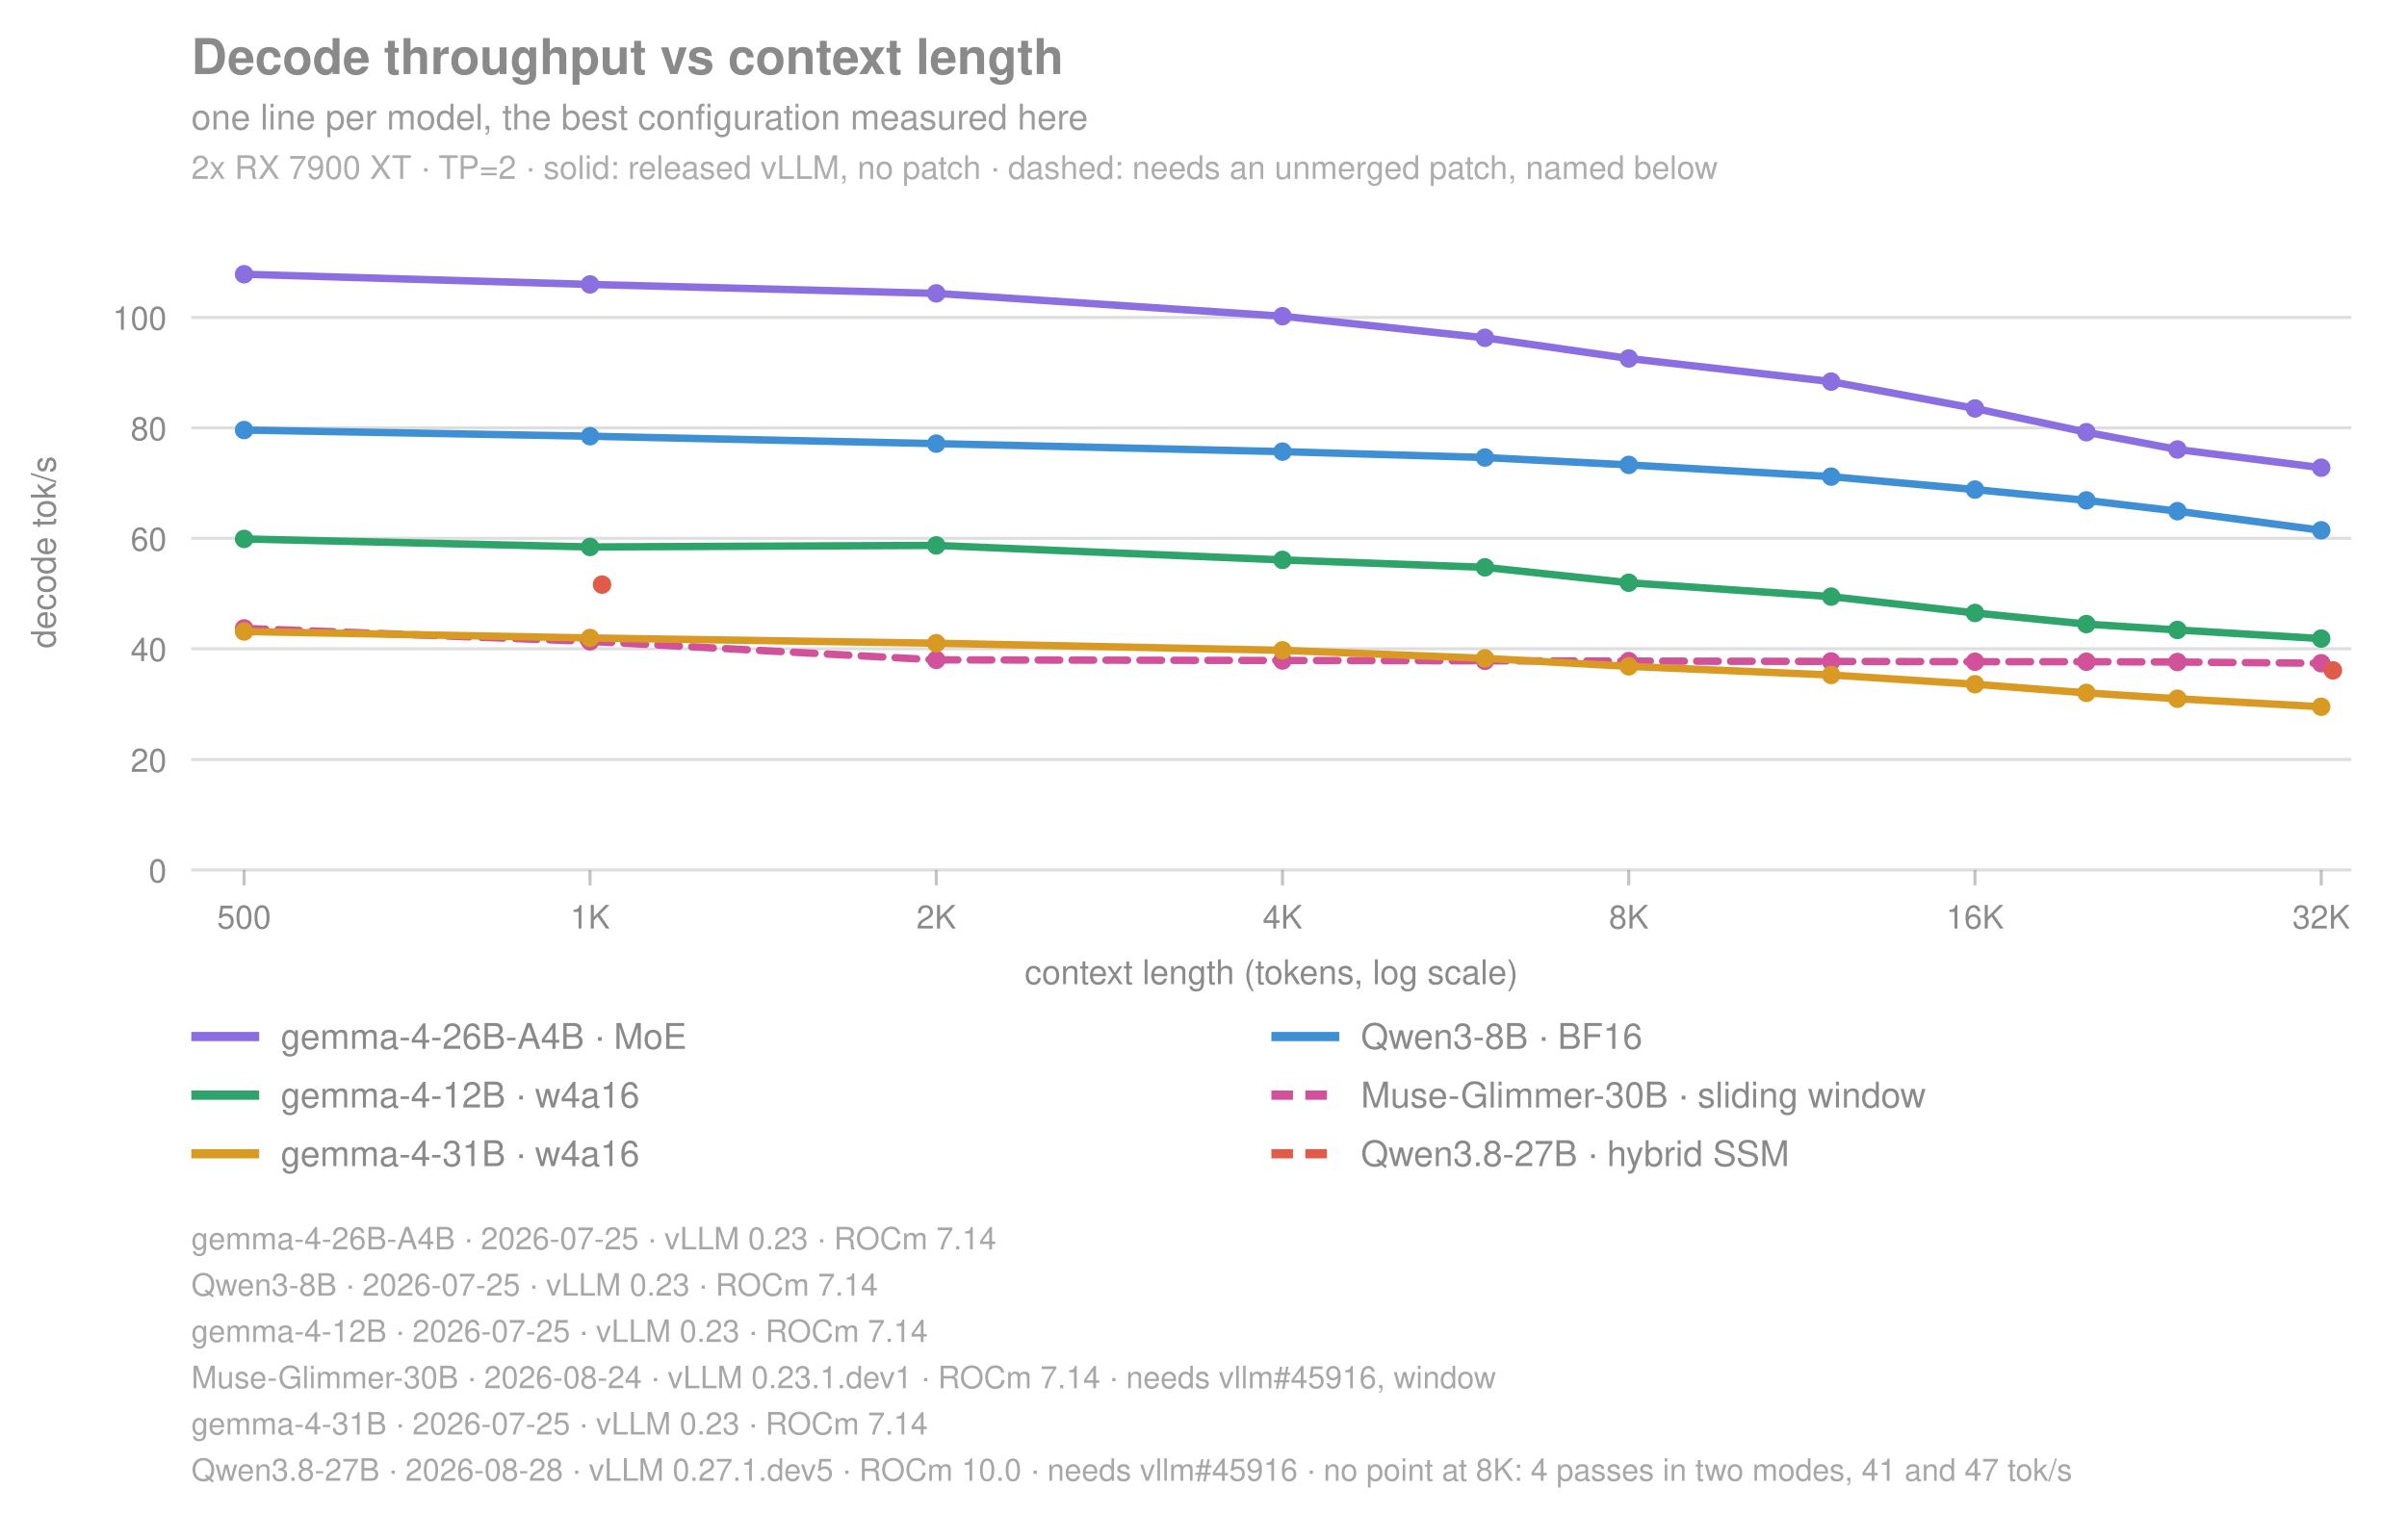
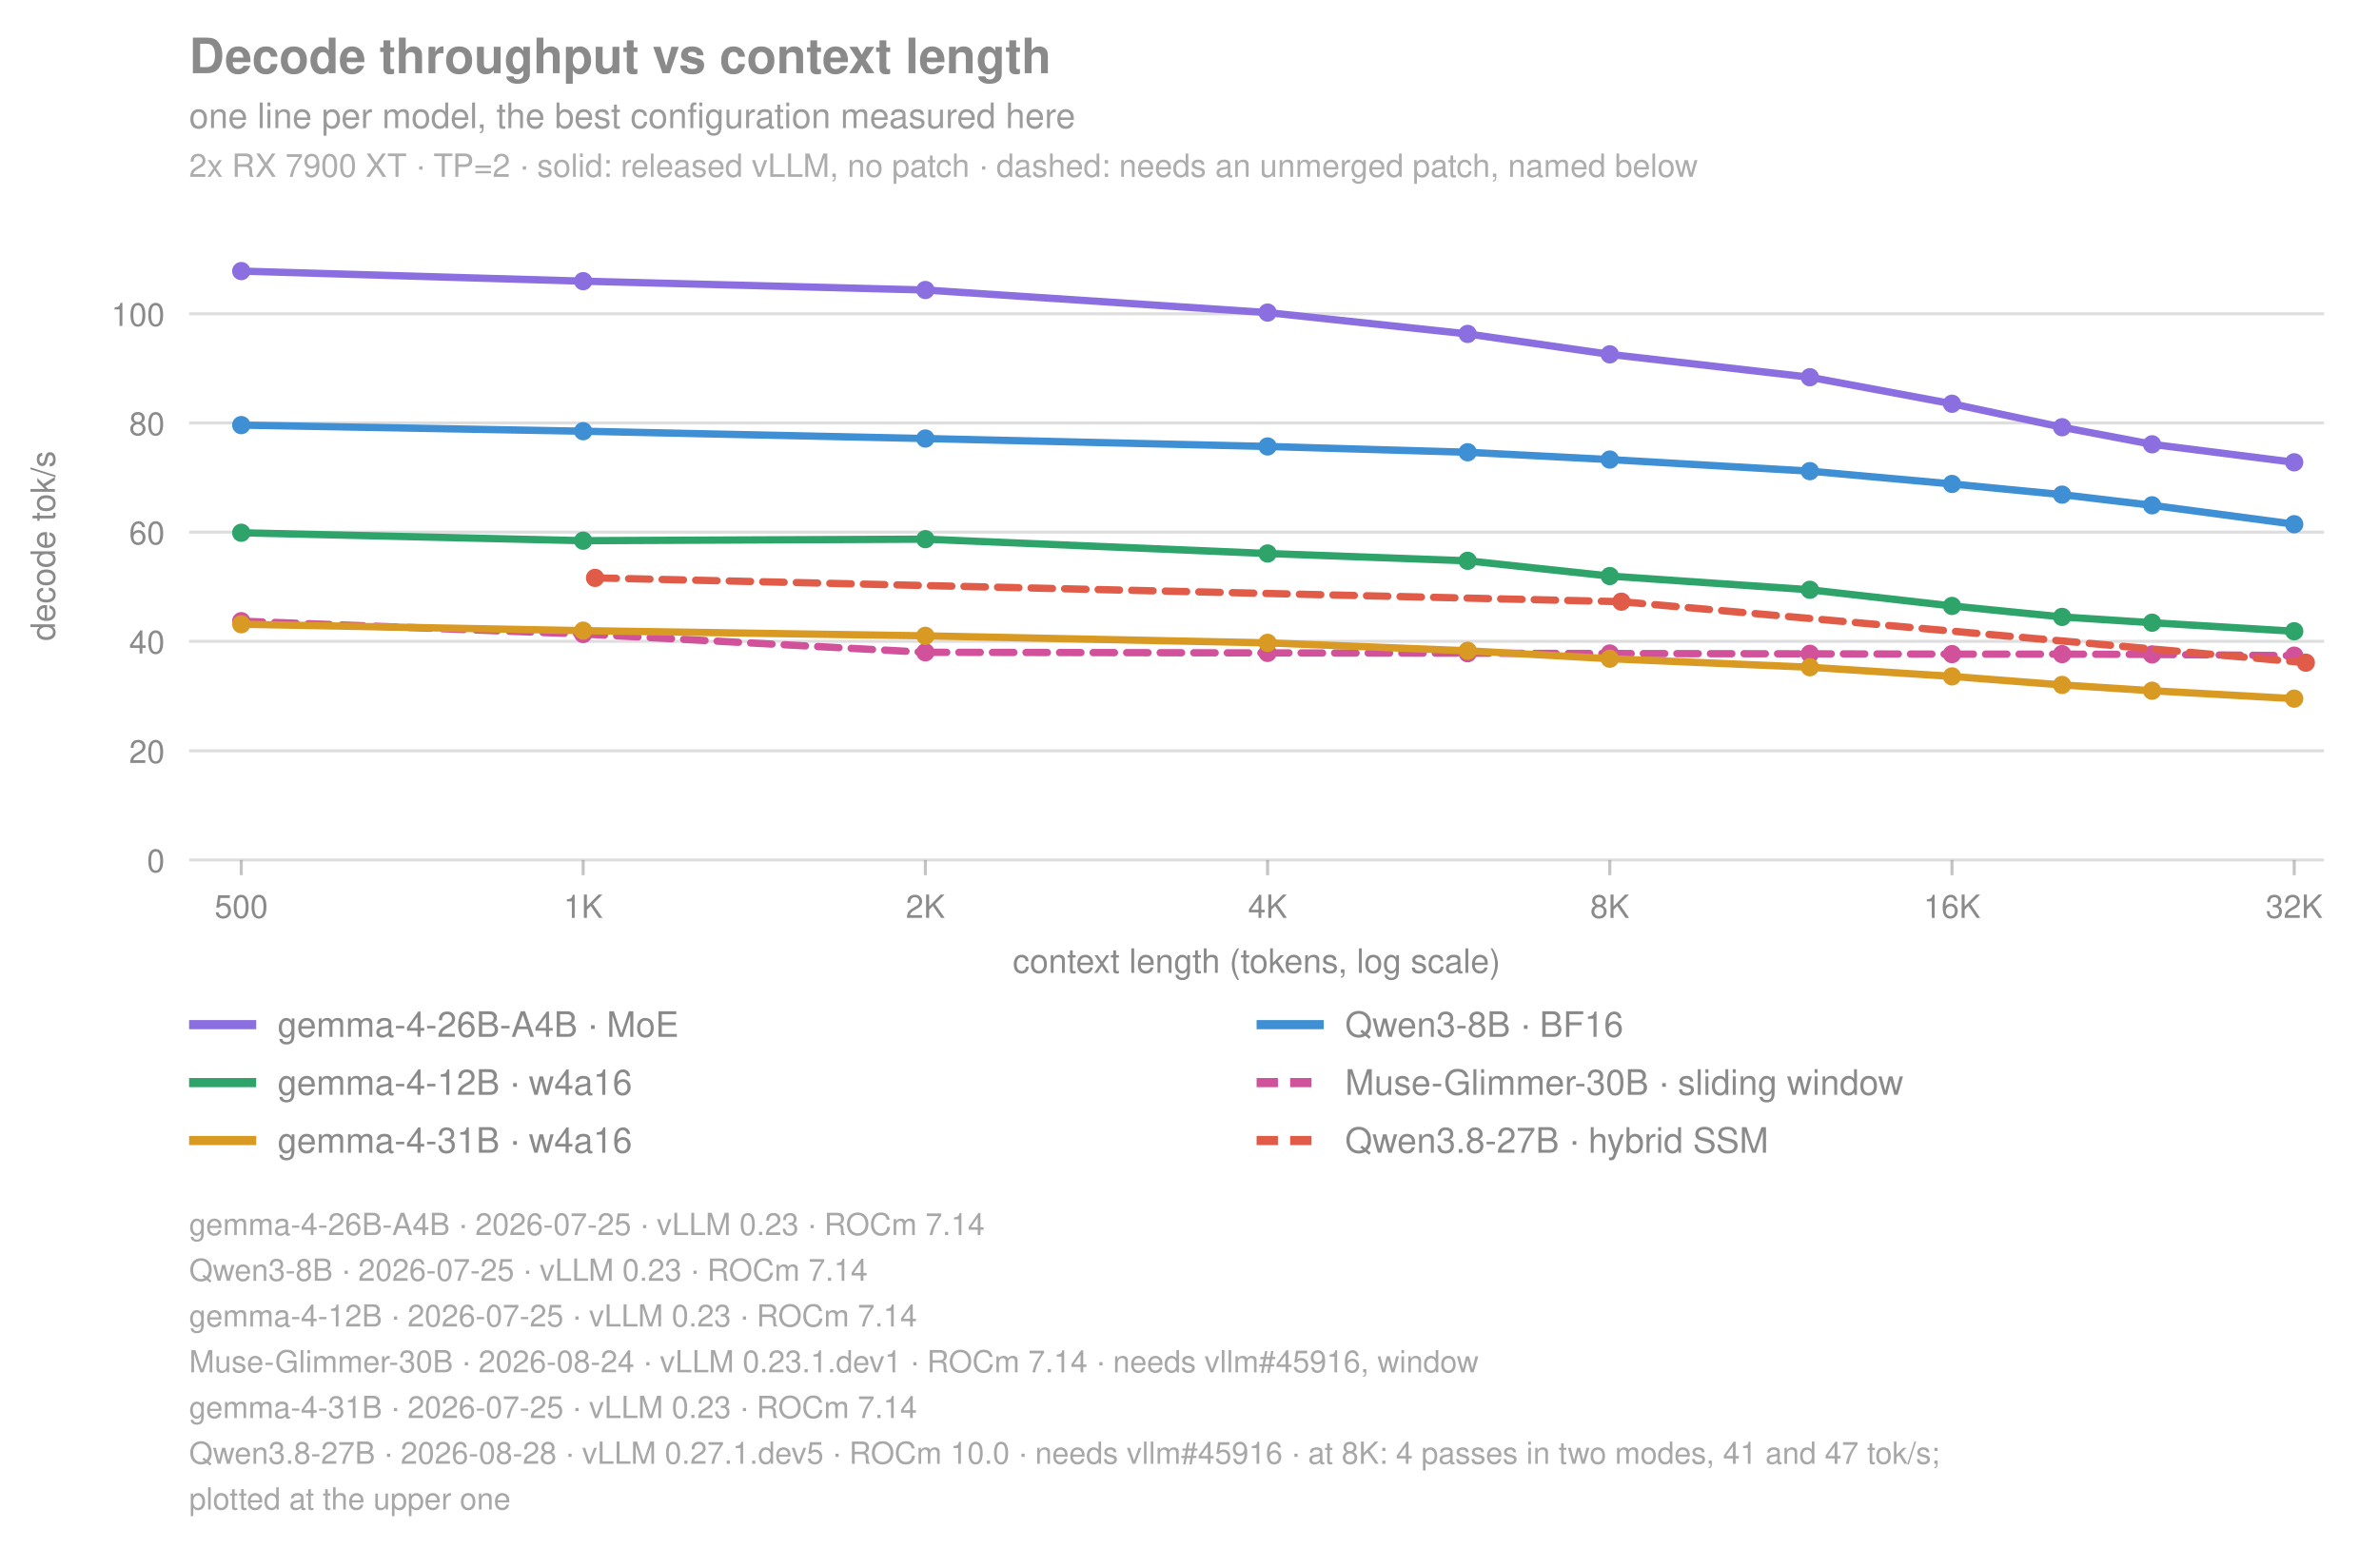
- <svg xmlns="http://www.w3.org/2000/svg" viewBox="0 0 780 499" width="780" height="499" font-family="-apple-system,BlinkMacSystemFont,Segoe UI,Helvetica,Arial,sans-serif">
+ <svg xmlns="http://www.w3.org/2000/svg" viewBox="0 0 780 514" width="780" height="514" font-family="-apple-system,BlinkMacSystemFont,Segoe UI,Helvetica,Arial,sans-serif">
  <text x="62" y="24" font-size="16" font-weight="700" fill="#8a8a8a">Decode throughput vs context length</text>
  <text x="62" y="42" font-size="11.5" fill="#8a8a8a" opacity=".85">one line per model, the best configuration measured here</text>
  <text x="62" y="58" font-size="10.5" fill="#8a8a8a" opacity=".7">2x RX 7900 XT · TP=2 · solid: released vLLM, no patch · dashed: needs an unmerged patch, named below</text>
  <line x1="62" y1="282.0" x2="762" y2="282.0" stroke="#8a8a8a" stroke-width="1" opacity=".28" />
  <text x="54" y="286.0" font-size="10.5" fill="#8a8a8a" text-anchor="end">0</text>
  <line x1="62" y1="246.2" x2="762" y2="246.2" stroke="#8a8a8a" stroke-width="1" opacity=".28" />
  <text x="54" y="250.2" font-size="10.5" fill="#8a8a8a" text-anchor="end">20</text>
  <line x1="62" y1="210.3" x2="762" y2="210.3" stroke="#8a8a8a" stroke-width="1" opacity=".28" />
  <text x="54" y="214.3" font-size="10.5" fill="#8a8a8a" text-anchor="end">40</text>
  <line x1="62" y1="174.5" x2="762" y2="174.5" stroke="#8a8a8a" stroke-width="1" opacity=".28" />
  <text x="54" y="178.5" font-size="10.5" fill="#8a8a8a" text-anchor="end">60</text>
  <line x1="62" y1="138.7" x2="762" y2="138.7" stroke="#8a8a8a" stroke-width="1" opacity=".28" />
  <text x="54" y="142.7" font-size="10.5" fill="#8a8a8a" text-anchor="end">80</text>
  <line x1="62" y1="102.9" x2="762" y2="102.9" stroke="#8a8a8a" stroke-width="1" opacity=".28" />
  <text x="54" y="106.9" font-size="10.5" fill="#8a8a8a" text-anchor="end">100</text>
  <line x1="79.1" y1="282" x2="79.1" y2="287" stroke="#8a8a8a" stroke-width="1" opacity=".5" />
  <text x="79.1" y="301" font-size="10.5" fill="#8a8a8a" text-anchor="middle">500</text>
  <line x1="191.2" y1="282" x2="191.2" y2="287" stroke="#8a8a8a" stroke-width="1" opacity=".5" />
  <text x="191.2" y="301" font-size="10.5" fill="#8a8a8a" text-anchor="middle">1K</text>
  <line x1="303.4" y1="282" x2="303.4" y2="287" stroke="#8a8a8a" stroke-width="1" opacity=".5" />
  <text x="303.4" y="301" font-size="10.5" fill="#8a8a8a" text-anchor="middle">2K</text>
  <line x1="415.6" y1="282" x2="415.6" y2="287" stroke="#8a8a8a" stroke-width="1" opacity=".5" />
  <text x="415.6" y="301" font-size="10.5" fill="#8a8a8a" text-anchor="middle">4K</text>
  <line x1="527.8" y1="282" x2="527.8" y2="287" stroke="#8a8a8a" stroke-width="1" opacity=".5" />
  <text x="527.8" y="301" font-size="10.5" fill="#8a8a8a" text-anchor="middle">8K</text>
  <line x1="640.0" y1="282" x2="640.0" y2="287" stroke="#8a8a8a" stroke-width="1" opacity=".5" />
  <text x="640.0" y="301" font-size="10.5" fill="#8a8a8a" text-anchor="middle">16K</text>
  <line x1="752.2" y1="282" x2="752.2" y2="287" stroke="#8a8a8a" stroke-width="1" opacity=".5" />
  <text x="752.2" y="301" font-size="10.5" fill="#8a8a8a" text-anchor="middle">32K</text>
  <text x="18" y="179" font-size="11" fill="#8a8a8a" text-anchor="middle" transform="rotate(-90 18 179)">decode tok/s</text>
  <text x="412" y="319" font-size="11" fill="#8a8a8a" text-anchor="middle">context length (tokens, log scale)</text>
  <line x1="79.1" y1="88.9" x2="191.2" y2="92.2" stroke="#8b6ee0" stroke-width="2.4" stroke-linecap="round" />
  <line x1="191.2" y1="92.2" x2="303.4" y2="95.1" stroke="#8b6ee0" stroke-width="2.4" stroke-linecap="round" />
  <line x1="303.4" y1="95.1" x2="415.6" y2="102.5" stroke="#8b6ee0" stroke-width="2.4" stroke-linecap="round" />
  <line x1="415.6" y1="102.5" x2="481.2" y2="109.5" stroke="#8b6ee0" stroke-width="2.4" stroke-linecap="round" />
  <line x1="481.2" y1="109.5" x2="527.8" y2="116.2" stroke="#8b6ee0" stroke-width="2.4" stroke-linecap="round" />
  <line x1="527.8" y1="116.2" x2="593.4" y2="123.7" stroke="#8b6ee0" stroke-width="2.4" stroke-linecap="round" />
  <line x1="593.4" y1="123.7" x2="640.0" y2="132.4" stroke="#8b6ee0" stroke-width="2.4" stroke-linecap="round" />
  <line x1="640.0" y1="132.4" x2="676.1" y2="140.1" stroke="#8b6ee0" stroke-width="2.4" stroke-linecap="round" />
  <line x1="676.1" y1="140.1" x2="705.6" y2="145.7" stroke="#8b6ee0" stroke-width="2.4" stroke-linecap="round" />
  <line x1="705.6" y1="145.7" x2="752.2" y2="151.6" stroke="#8b6ee0" stroke-width="2.4" stroke-linecap="round" />
  <circle cx="79.1" cy="88.9" r="3" fill="#8b6ee0" />
  <circle cx="191.2" cy="92.2" r="3" fill="#8b6ee0" />
  <circle cx="303.4" cy="95.1" r="3" fill="#8b6ee0" />
  <circle cx="415.6" cy="102.5" r="3" fill="#8b6ee0" />
  <circle cx="481.2" cy="109.5" r="3" fill="#8b6ee0" />
  <circle cx="527.8" cy="116.2" r="3" fill="#8b6ee0" />
  <circle cx="593.4" cy="123.7" r="3" fill="#8b6ee0" />
  <circle cx="640.0" cy="132.4" r="3" fill="#8b6ee0" />
  <circle cx="676.1" cy="140.1" r="3" fill="#8b6ee0" />
  <circle cx="705.6" cy="145.7" r="3" fill="#8b6ee0" />
  <circle cx="752.2" cy="151.6" r="3" fill="#8b6ee0" />
  <line x1="79.1" y1="139.4" x2="191.2" y2="141.4" stroke="#3f8fd4" stroke-width="2.4" stroke-linecap="round" />
  <line x1="191.2" y1="141.4" x2="303.4" y2="143.8" stroke="#3f8fd4" stroke-width="2.4" stroke-linecap="round" />
  <line x1="303.4" y1="143.8" x2="415.6" y2="146.4" stroke="#3f8fd4" stroke-width="2.4" stroke-linecap="round" />
  <line x1="415.6" y1="146.4" x2="481.2" y2="148.3" stroke="#3f8fd4" stroke-width="2.4" stroke-linecap="round" />
  <line x1="481.2" y1="148.3" x2="527.8" y2="150.7" stroke="#3f8fd4" stroke-width="2.4" stroke-linecap="round" />
  <line x1="527.8" y1="150.7" x2="593.4" y2="154.5" stroke="#3f8fd4" stroke-width="2.4" stroke-linecap="round" />
  <line x1="593.4" y1="154.5" x2="640.0" y2="158.7" stroke="#3f8fd4" stroke-width="2.4" stroke-linecap="round" />
  <line x1="640.0" y1="158.7" x2="676.1" y2="162.2" stroke="#3f8fd4" stroke-width="2.4" stroke-linecap="round" />
  <line x1="676.1" y1="162.2" x2="705.6" y2="165.7" stroke="#3f8fd4" stroke-width="2.4" stroke-linecap="round" />
  <line x1="705.6" y1="165.7" x2="752.2" y2="171.9" stroke="#3f8fd4" stroke-width="2.4" stroke-linecap="round" />
  <circle cx="79.1" cy="139.4" r="3" fill="#3f8fd4" />
  <circle cx="191.2" cy="141.4" r="3" fill="#3f8fd4" />
  <circle cx="303.4" cy="143.8" r="3" fill="#3f8fd4" />
  <circle cx="415.6" cy="146.4" r="3" fill="#3f8fd4" />
  <circle cx="481.2" cy="148.3" r="3" fill="#3f8fd4" />
  <circle cx="527.8" cy="150.7" r="3" fill="#3f8fd4" />
  <circle cx="593.4" cy="154.5" r="3" fill="#3f8fd4" />
  <circle cx="640.0" cy="158.7" r="3" fill="#3f8fd4" />
  <circle cx="676.1" cy="162.2" r="3" fill="#3f8fd4" />
  <circle cx="705.6" cy="165.7" r="3" fill="#3f8fd4" />
  <circle cx="752.2" cy="171.9" r="3" fill="#3f8fd4" />
  <line x1="79.1" y1="174.7" x2="191.2" y2="177.3" stroke="#2ea36a" stroke-width="2.4" stroke-linecap="round" />
  <line x1="191.2" y1="177.3" x2="303.4" y2="176.8" stroke="#2ea36a" stroke-width="2.4" stroke-linecap="round" />
  <line x1="303.4" y1="176.8" x2="415.6" y2="181.5" stroke="#2ea36a" stroke-width="2.4" stroke-linecap="round" />
  <line x1="415.6" y1="181.5" x2="481.2" y2="183.9" stroke="#2ea36a" stroke-width="2.4" stroke-linecap="round" />
  <line x1="481.2" y1="183.9" x2="527.8" y2="188.9" stroke="#2ea36a" stroke-width="2.4" stroke-linecap="round" />
  <line x1="527.8" y1="188.9" x2="593.4" y2="193.4" stroke="#2ea36a" stroke-width="2.4" stroke-linecap="round" />
  <line x1="593.4" y1="193.4" x2="640.0" y2="198.7" stroke="#2ea36a" stroke-width="2.4" stroke-linecap="round" />
  <line x1="640.0" y1="198.7" x2="676.1" y2="202.3" stroke="#2ea36a" stroke-width="2.4" stroke-linecap="round" />
  <line x1="676.1" y1="202.3" x2="705.6" y2="204.2" stroke="#2ea36a" stroke-width="2.4" stroke-linecap="round" />
  <line x1="705.6" y1="204.2" x2="752.2" y2="207.0" stroke="#2ea36a" stroke-width="2.4" stroke-linecap="round" />
  <circle cx="79.1" cy="174.7" r="3" fill="#2ea36a" />
  <circle cx="191.2" cy="177.3" r="3" fill="#2ea36a" />
  <circle cx="303.4" cy="176.8" r="3" fill="#2ea36a" />
  <circle cx="415.6" cy="181.5" r="3" fill="#2ea36a" />
  <circle cx="481.2" cy="183.9" r="3" fill="#2ea36a" />
  <circle cx="527.8" cy="188.9" r="3" fill="#2ea36a" />
  <circle cx="593.4" cy="193.4" r="3" fill="#2ea36a" />
  <circle cx="640.0" cy="198.7" r="3" fill="#2ea36a" />
  <circle cx="676.1" cy="202.3" r="3" fill="#2ea36a" />
  <circle cx="705.6" cy="204.2" r="3" fill="#2ea36a" />
  <circle cx="752.2" cy="207.0" r="3" fill="#2ea36a" />
  <line x1="79.1" y1="203.7" x2="191.2" y2="207.9" stroke="#d1519a" stroke-width="2.4" stroke-linecap="round" stroke-dasharray="7 4" />
  <line x1="191.2" y1="207.9" x2="303.4" y2="213.9" stroke="#d1519a" stroke-width="2.4" stroke-linecap="round" stroke-dasharray="7 4" />
  <line x1="303.4" y1="213.9" x2="415.6" y2="214.1" stroke="#d1519a" stroke-width="2.4" stroke-linecap="round" stroke-dasharray="7 4" />
  <line x1="415.6" y1="214.1" x2="481.2" y2="214.2" stroke="#d1519a" stroke-width="2.4" stroke-linecap="round" stroke-dasharray="7 4" />
  <line x1="481.2" y1="214.2" x2="527.8" y2="214.3" stroke="#d1519a" stroke-width="2.4" stroke-linecap="round" stroke-dasharray="7 4" />
  <line x1="527.8" y1="214.3" x2="593.4" y2="214.4" stroke="#d1519a" stroke-width="2.4" stroke-linecap="round" stroke-dasharray="7 4" />
  <line x1="593.4" y1="214.4" x2="640.0" y2="214.5" stroke="#d1519a" stroke-width="2.4" stroke-linecap="round" stroke-dasharray="7 4" />
  <line x1="640.0" y1="214.5" x2="676.1" y2="214.5" stroke="#d1519a" stroke-width="2.4" stroke-linecap="round" stroke-dasharray="7 4" />
  <line x1="676.1" y1="214.5" x2="705.6" y2="214.6" stroke="#d1519a" stroke-width="2.4" stroke-linecap="round" stroke-dasharray="7 4" />
  <line x1="705.6" y1="214.6" x2="752.2" y2="215.0" stroke="#d1519a" stroke-width="2.4" stroke-linecap="round" stroke-dasharray="7 4" />
  <circle cx="79.1" cy="203.7" r="3" fill="#d1519a" />
  <circle cx="191.2" cy="207.9" r="3" fill="#d1519a" />
  <circle cx="303.4" cy="213.9" r="3" fill="#d1519a" />
  <circle cx="415.6" cy="214.1" r="3" fill="#d1519a" />
  <circle cx="481.2" cy="214.2" r="3" fill="#d1519a" />
  <circle cx="527.8" cy="214.3" r="3" fill="#d1519a" />
  <circle cx="593.4" cy="214.4" r="3" fill="#d1519a" />
  <circle cx="640.0" cy="214.5" r="3" fill="#d1519a" />
  <circle cx="676.1" cy="214.5" r="3" fill="#d1519a" />
  <circle cx="705.6" cy="214.6" r="3" fill="#d1519a" />
  <circle cx="752.2" cy="215.0" r="3" fill="#d1519a" />
  <line x1="79.1" y1="204.7" x2="191.2" y2="206.8" stroke="#d99a24" stroke-width="2.4" stroke-linecap="round" />
  <line x1="191.2" y1="206.8" x2="303.4" y2="208.5" stroke="#d99a24" stroke-width="2.4" stroke-linecap="round" />
  <line x1="303.4" y1="208.5" x2="415.6" y2="210.8" stroke="#d99a24" stroke-width="2.4" stroke-linecap="round" />
  <line x1="415.6" y1="210.8" x2="481.2" y2="213.4" stroke="#d99a24" stroke-width="2.4" stroke-linecap="round" />
  <line x1="481.2" y1="213.4" x2="527.8" y2="216.0" stroke="#d99a24" stroke-width="2.4" stroke-linecap="round" />
  <line x1="527.8" y1="216.0" x2="593.4" y2="218.8" stroke="#d99a24" stroke-width="2.4" stroke-linecap="round" />
  <line x1="593.4" y1="218.8" x2="640.0" y2="221.8" stroke="#d99a24" stroke-width="2.4" stroke-linecap="round" />
  <line x1="640.0" y1="221.8" x2="676.1" y2="224.6" stroke="#d99a24" stroke-width="2.4" stroke-linecap="round" />
  <line x1="676.1" y1="224.6" x2="705.6" y2="226.5" stroke="#d99a24" stroke-width="2.4" stroke-linecap="round" />
  <line x1="705.6" y1="226.5" x2="752.2" y2="229.1" stroke="#d99a24" stroke-width="2.4" stroke-linecap="round" />
  <circle cx="79.1" cy="204.7" r="3" fill="#d99a24" />
  <circle cx="191.2" cy="206.8" r="3" fill="#d99a24" />
  <circle cx="303.4" cy="208.5" r="3" fill="#d99a24" />
  <circle cx="415.6" cy="210.8" r="3" fill="#d99a24" />
  <circle cx="481.2" cy="213.4" r="3" fill="#d99a24" />
  <circle cx="527.8" cy="216.0" r="3" fill="#d99a24" />
  <circle cx="593.4" cy="218.8" r="3" fill="#d99a24" />
  <circle cx="640.0" cy="221.8" r="3" fill="#d99a24" />
  <circle cx="676.1" cy="224.6" r="3" fill="#d99a24" />
  <circle cx="705.6" cy="226.5" r="3" fill="#d99a24" />
  <circle cx="752.2" cy="229.1" r="3" fill="#d99a24" />
+   <line x1="195.1" y1="189.5" x2="531.6" y2="197.3" stroke="#e05c48" stroke-width="2.4" stroke-linecap="round" stroke-dasharray="7 4" />
+   <line x1="531.6" y1="197.3" x2="756.0" y2="217.3" stroke="#e05c48" stroke-width="2.4" stroke-linecap="round" stroke-dasharray="7 4" />
  <circle cx="195.1" cy="189.5" r="3" fill="#e05c48" />
+   <circle cx="531.6" cy="197.3" r="3" fill="#e05c48" />
  <circle cx="756.0" cy="217.3" r="3" fill="#e05c48" />
  <line x1="62.0" y1="336" x2="84.0" y2="336" stroke="#8b6ee0" stroke-width="3" />
  <text x="91.0" y="340" font-size="11.5" fill="#8a8a8a">gemma-4-26B-A4B · MoE</text>
  <line x1="412.0" y1="336" x2="434.0" y2="336" stroke="#3f8fd4" stroke-width="3" />
  <text x="441.0" y="340" font-size="11.5" fill="#8a8a8a">Qwen3-8B · BF16</text>
  <line x1="62.0" y1="355" x2="84.0" y2="355" stroke="#2ea36a" stroke-width="3" />
  <text x="91.0" y="359" font-size="11.5" fill="#8a8a8a">gemma-4-12B · w4a16</text>
  <line x1="412.0" y1="355" x2="434.0" y2="355" stroke="#d1519a" stroke-width="3" stroke-dasharray="7 4" />
  <text x="441.0" y="359" font-size="11.5" fill="#8a8a8a">Muse-Glimmer-30B · sliding window</text>
  <line x1="62.0" y1="374" x2="84.0" y2="374" stroke="#d99a24" stroke-width="3" />
  <text x="91.0" y="378" font-size="11.5" fill="#8a8a8a">gemma-4-31B · w4a16</text>
  <line x1="412.0" y1="374" x2="434.0" y2="374" stroke="#e05c48" stroke-width="3" stroke-dasharray="7 4" />
  <text x="441.0" y="378" font-size="11.5" fill="#8a8a8a">Qwen3.8-27B · hybrid SSM</text>
  <text x="62" y="405" font-size="10" fill="#8a8a8a" opacity=".75">gemma-4-26B-A4B · 2026-07-25 · vLLM 0.23 · ROCm 7.14</text>
  <text x="62" y="420" font-size="10" fill="#8a8a8a" opacity=".75">Qwen3-8B · 2026-07-25 · vLLM 0.23 · ROCm 7.14</text>
  <text x="62" y="435" font-size="10" fill="#8a8a8a" opacity=".75">gemma-4-12B · 2026-07-25 · vLLM 0.23 · ROCm 7.14</text>
  <text x="62" y="450" font-size="10" fill="#8a8a8a" opacity=".75">Muse-Glimmer-30B · 2026-08-24 · vLLM 0.23.1.dev1 · ROCm 7.14 · needs vllm#45916, window</text>
  <text x="62" y="465" font-size="10" fill="#8a8a8a" opacity=".75">gemma-4-31B · 2026-07-25 · vLLM 0.23 · ROCm 7.14</text>
-   <text x="62" y="480" font-size="10" fill="#8a8a8a" opacity=".75">Qwen3.8-27B · 2026-08-28 · vLLM 0.27.1.dev5 · ROCm 10.0 · needs vllm#45916 · no point at 8K: 4 passes in two modes, 41 and 47 tok/s</text>
+   <text x="62" y="480" font-size="10" fill="#8a8a8a" opacity=".75">Qwen3.8-27B · 2026-08-28 · vLLM 0.27.1.dev5 · ROCm 10.0 · needs vllm#45916 · at 8K: 4 passes in two modes, 41 and 47 tok/s;</text>
+   <text x="62" y="495" font-size="10" fill="#8a8a8a" opacity=".75">plotted at the upper one</text>
</svg>
